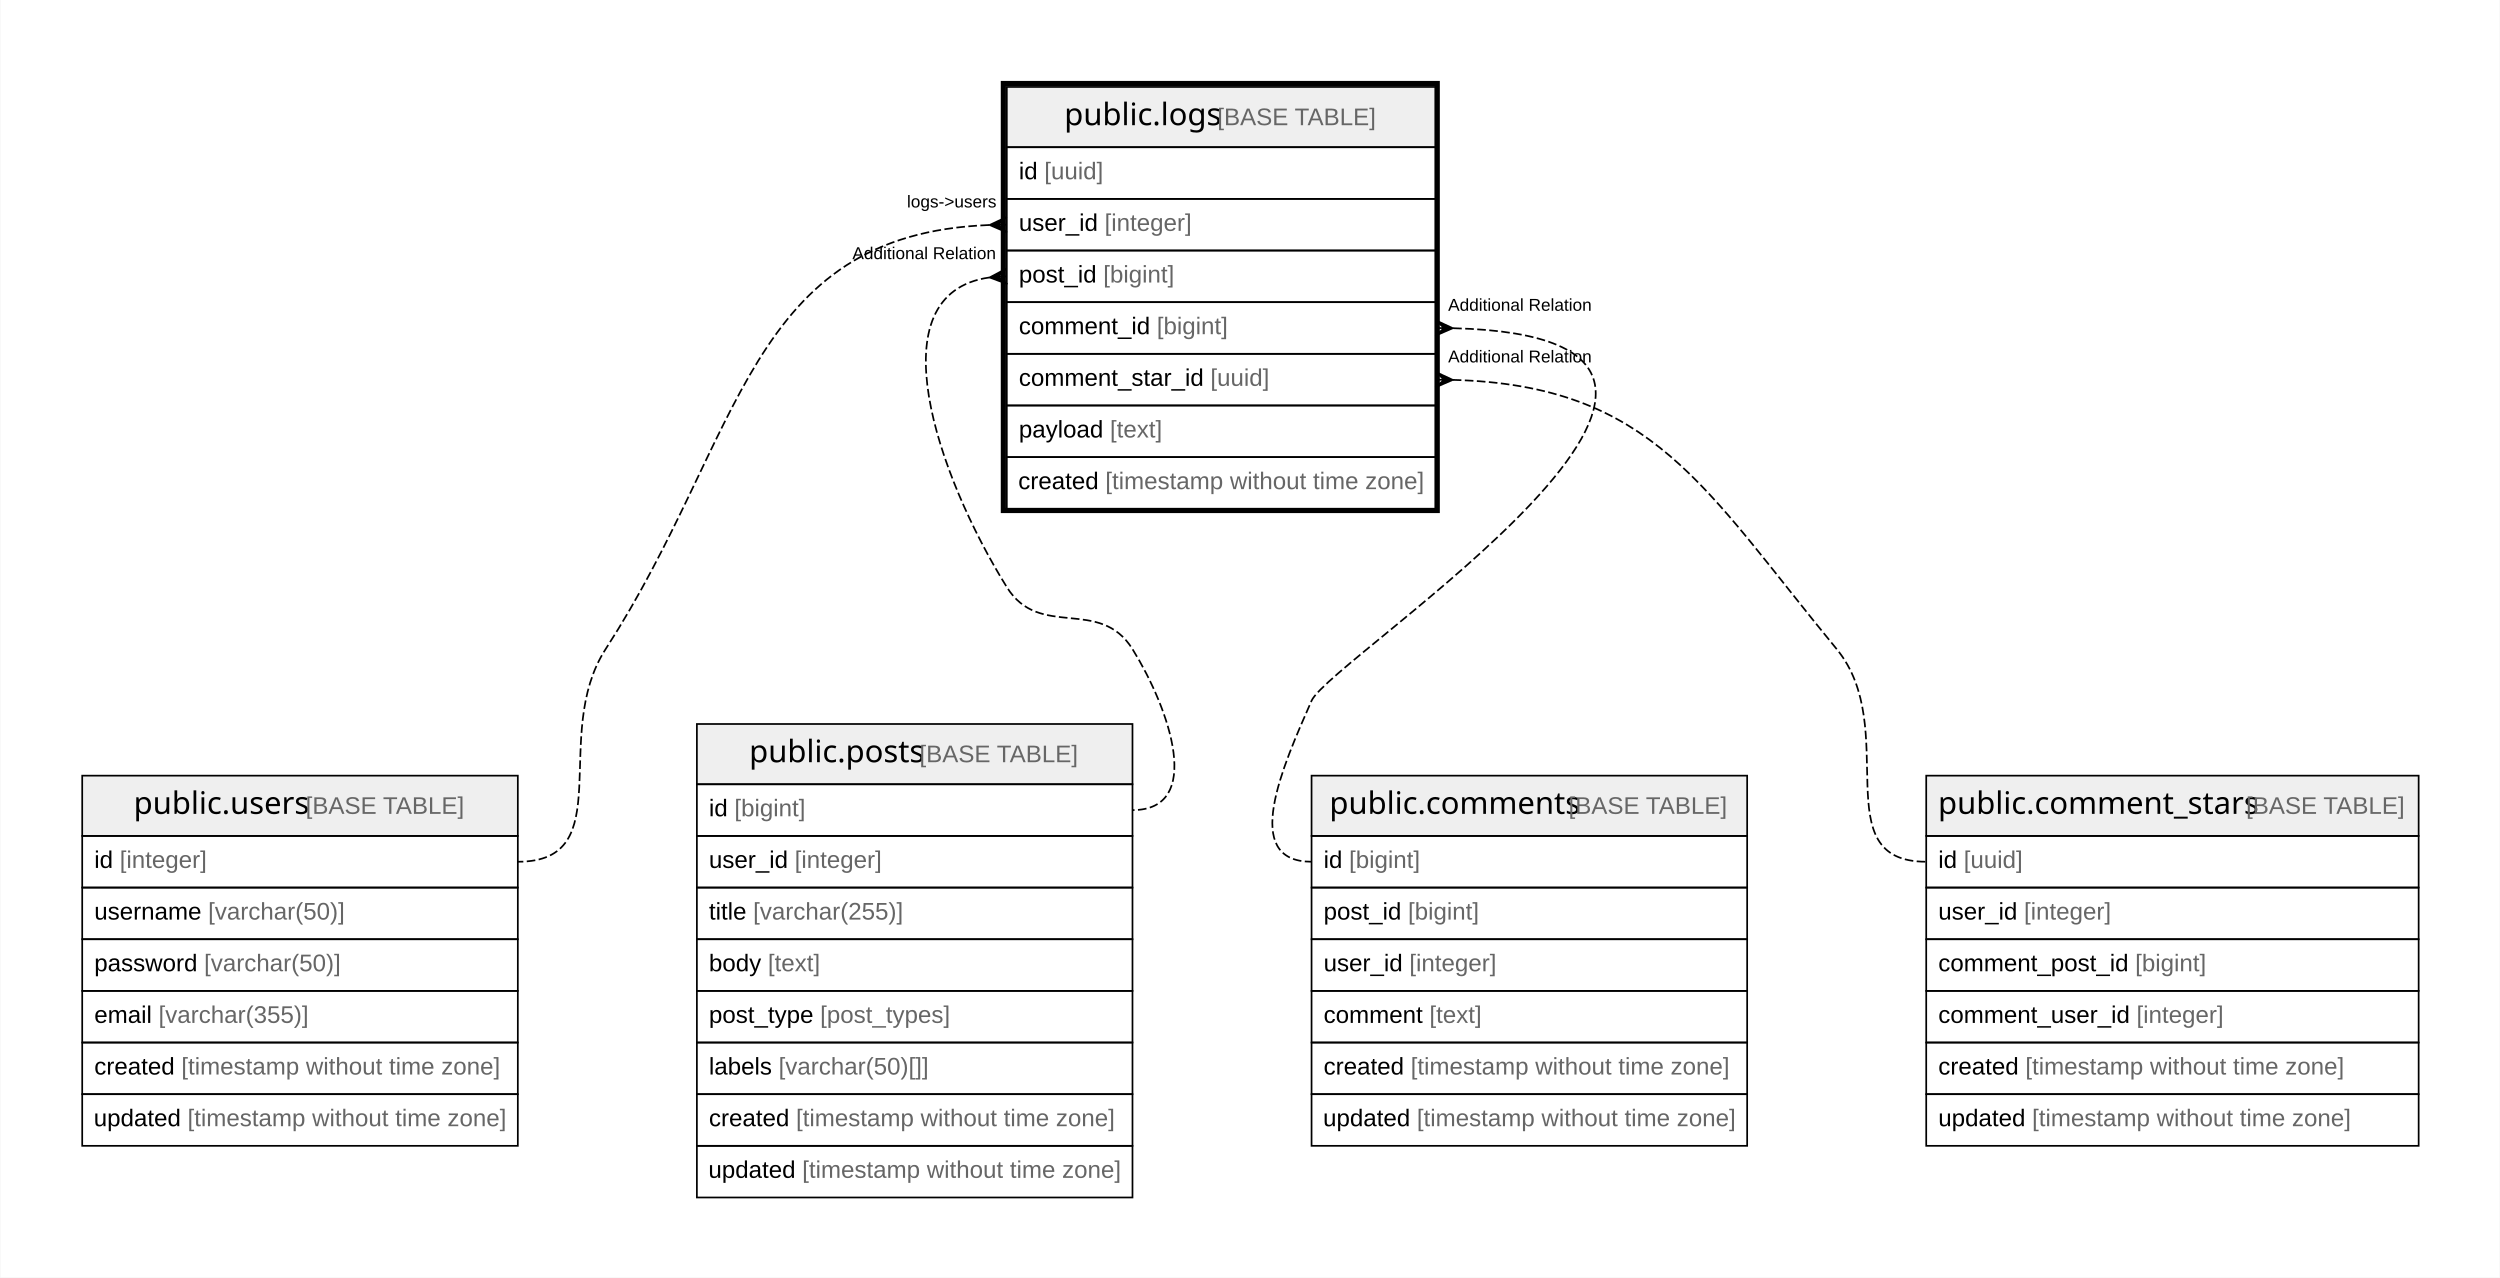
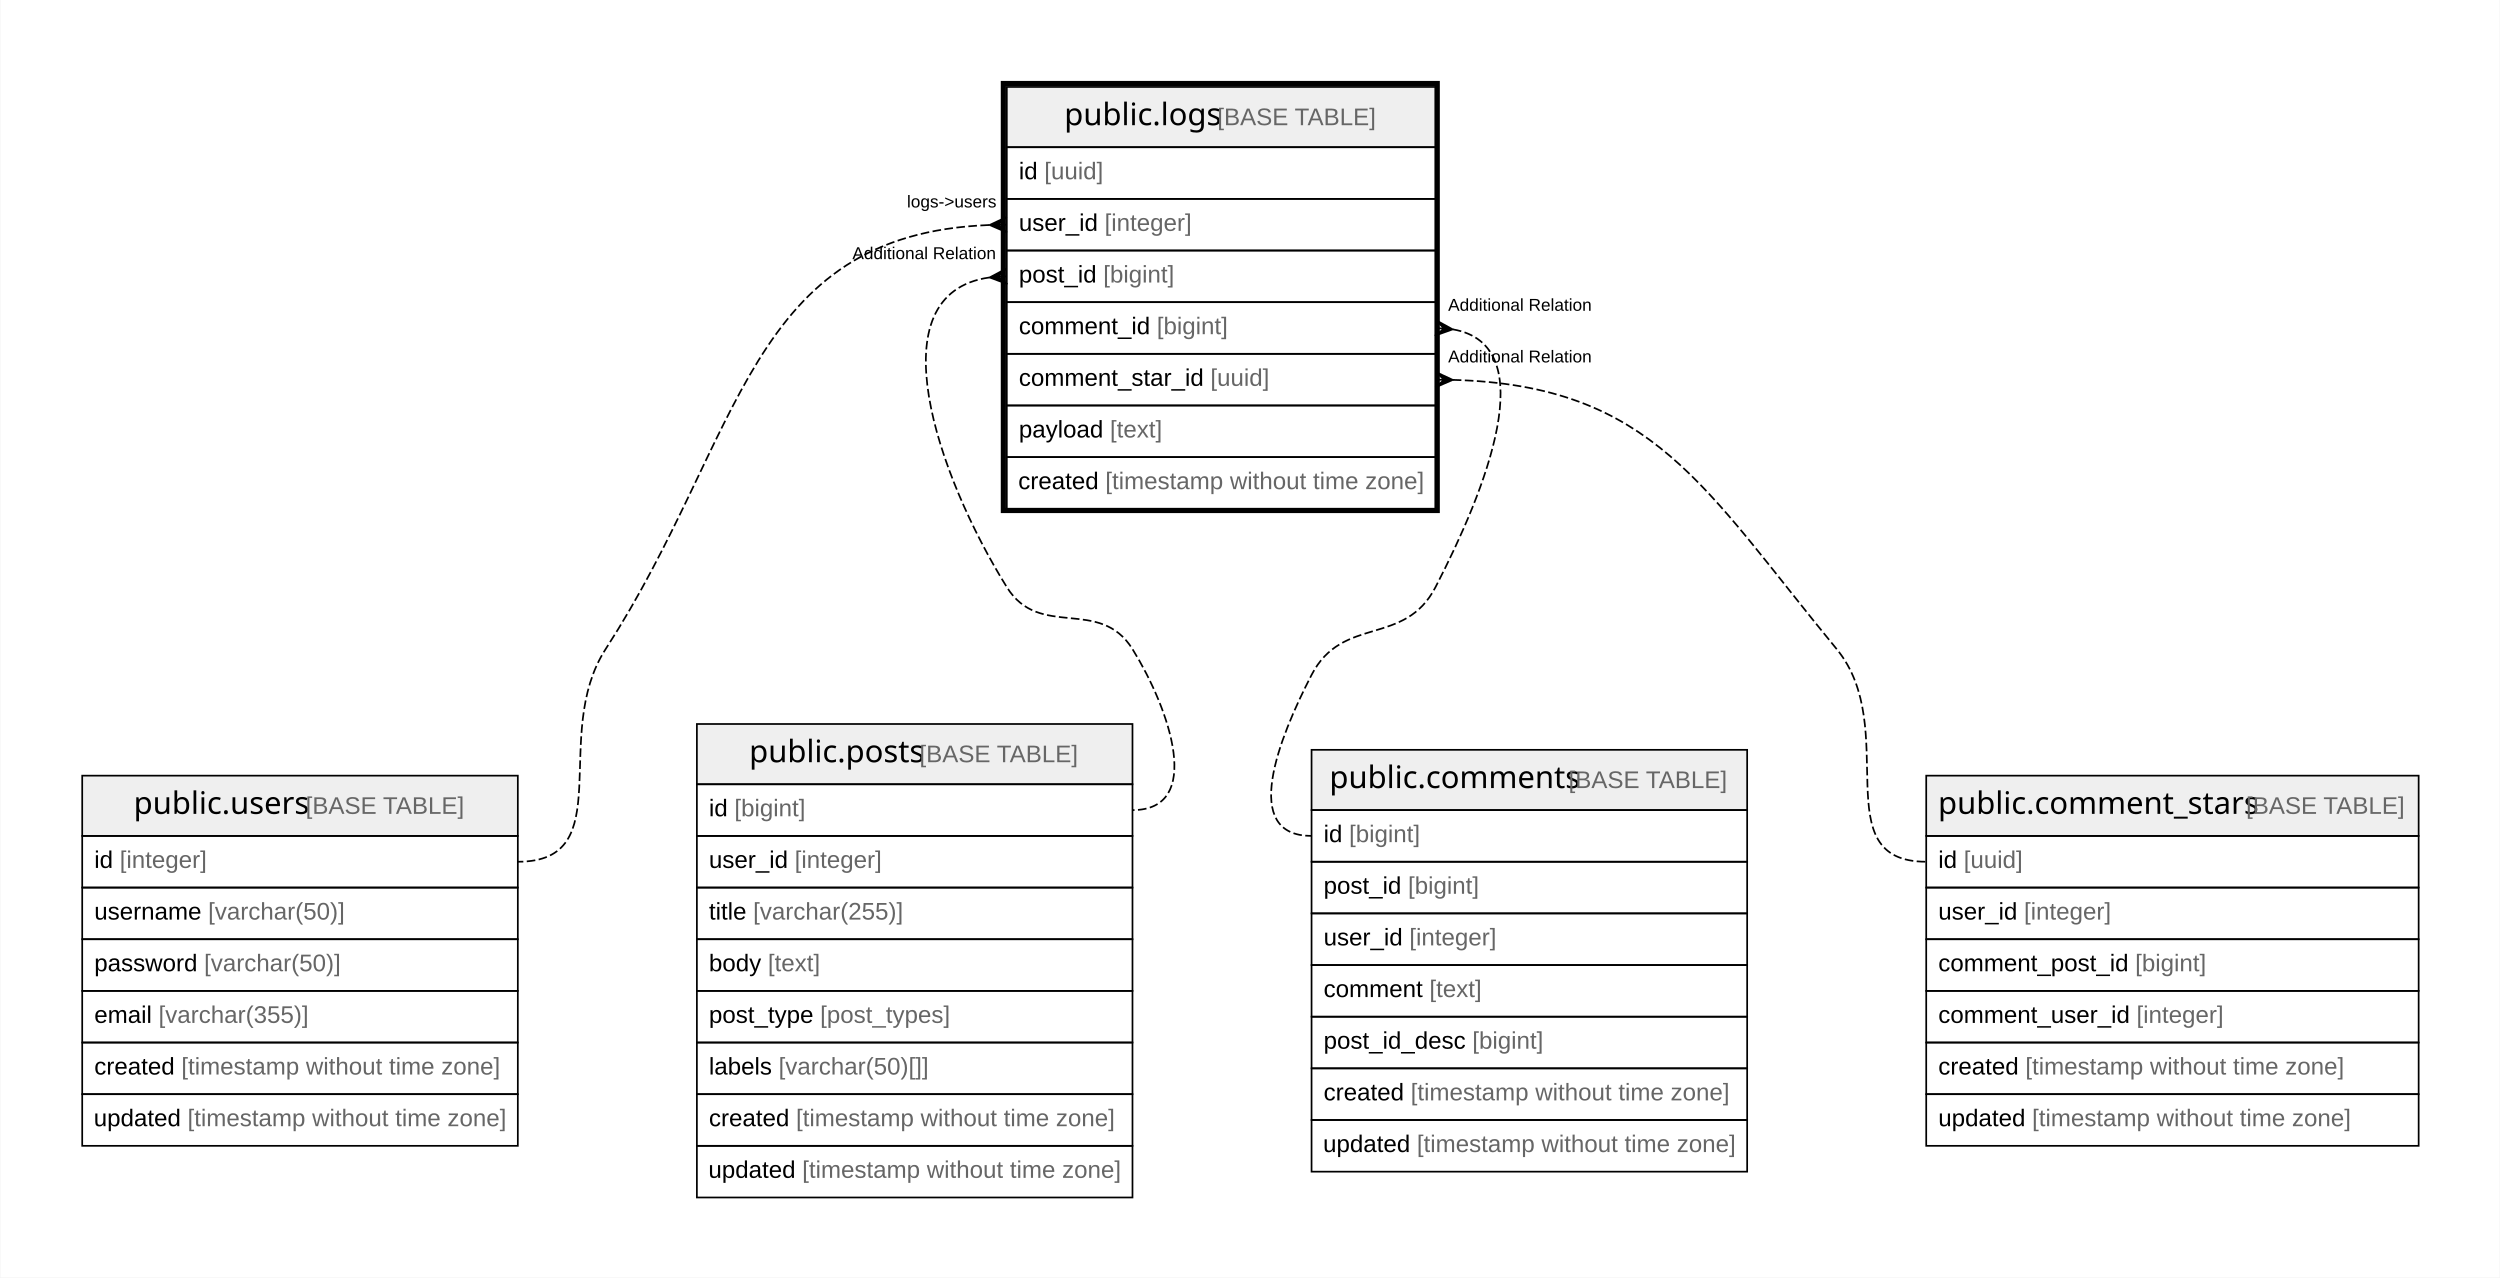
<svg xmlns="http://www.w3.org/2000/svg" width="1452pt" height="742pt" viewBox="0.00 0.00 1451.50 742.00">
  <g id="graph0" class="graph" transform="scale(1 1) rotate(0) translate(4 738)">
    <polygon fill="#ffffff" stroke="transparent" points="-4,4 -4,-738 1447.5,-738 1447.5,4 -4,4" />
    <g id="node1" class="node">
      <polygon fill="#efefef" stroke="transparent" points="580.5,-652.5 580.5,-687.5 829.5,-687.5 829.5,-652.5 580.5,-652.5" />
      <polygon fill="none" stroke="#000000" points="580.5,-652.5 580.5,-687.5 829.5,-687.5 829.5,-652.5 580.5,-652.5" />
      <text text-anchor="start" x="613.865" y="-665.3" font-family="Arial Bold" font-size="18.00" fill="#000000">public.logs</text>
      <text text-anchor="start" x="698.881" y="-665.3" font-family="Arial" font-size="14.00" fill="#000000"> </text>
      <text text-anchor="start" x="702.772" y="-665.3" font-family="Arial" font-size="14.00" fill="#666666">[BASE TABLE]</text>
      <polygon fill="none" stroke="#000000" points="580.5,-622.5 580.5,-652.5 829.5,-652.5 829.5,-622.5 580.5,-622.5" />
      <text text-anchor="start" x="587.5" y="-633.9" font-family="Arial" font-size="14.00" fill="#000000">id </text>
      <text text-anchor="start" x="602.28" y="-633.9" font-family="Arial" font-size="14.00" fill="#666666">[uuid]</text>
      <polygon fill="none" stroke="#000000" points="580.5,-592.5 580.5,-622.5 829.5,-622.5 829.5,-592.5 580.5,-592.5" />
      <text text-anchor="start" x="587.5" y="-603.9" font-family="Arial" font-size="14.00" fill="#000000">user_id </text>
      <text text-anchor="start" x="637.288" y="-603.9" font-family="Arial" font-size="14.00" fill="#666666">[integer]</text>
      <polygon fill="none" stroke="#000000" points="580.5,-562.5 580.5,-592.5 829.5,-592.5 829.5,-562.5 580.5,-562.5" />
      <text text-anchor="start" x="587.5" y="-573.9" font-family="Arial" font-size="14.00" fill="#000000">post_id </text>
      <text text-anchor="start" x="636.518" y="-573.9" font-family="Arial" font-size="14.00" fill="#666666">[bigint]</text>
      <polygon fill="none" stroke="#000000" points="580.5,-532.5 580.5,-562.5 829.5,-562.5 829.5,-532.5 580.5,-532.5" />
      <text text-anchor="start" x="587.5" y="-543.9" font-family="Arial" font-size="14.00" fill="#000000">comment_id </text>
      <text text-anchor="start" x="667.622" y="-543.9" font-family="Arial" font-size="14.00" fill="#666666">[bigint]</text>
      <polygon fill="none" stroke="#000000" points="580.5,-502.5 580.5,-532.5 829.5,-532.5 829.5,-502.5 580.5,-502.5" />
      <text text-anchor="start" x="587.5" y="-513.9" font-family="Arial" font-size="14.00" fill="#000000">comment_star_id </text>
      <text text-anchor="start" x="698.738" y="-513.9" font-family="Arial" font-size="14.00" fill="#666666">[uuid]</text>
      <polygon fill="none" stroke="#000000" points="580.5,-472.5 580.5,-502.5 829.5,-502.5 829.5,-472.5 580.5,-472.5" />
      <text text-anchor="start" x="587.5" y="-483.9" font-family="Arial" font-size="14.00" fill="#000000">payload </text>
      <text text-anchor="start" x="640.41" y="-483.9" font-family="Arial" font-size="14.00" fill="#666666">[text]</text>
      <polygon fill="none" stroke="#000000" points="580.5,-442.5 580.5,-472.5 829.5,-472.5 829.5,-442.5 580.5,-442.5" />
      <text text-anchor="start" x="587.144" y="-453.9" font-family="Arial" font-size="14.00" fill="#000000">created </text>
      <text text-anchor="start" x="637.716" y="-453.9" font-family="Arial" font-size="14.00" fill="#666666">[timestamp without time zone]</text>
      <polygon fill="none" stroke="#000000" stroke-width="3" points="578.5,-441.5 578.5,-689.5 830.5,-689.5 830.5,-441.5 578.5,-441.5" />
    </g>
    <g id="node2" class="node">
      <polygon fill="#efefef" stroke="transparent" points="43.5,-252.5 43.5,-287.5 296.5,-287.5 296.5,-252.5 43.5,-252.5" />
      <polygon fill="none" stroke="#000000" points="43.5,-252.5 43.5,-287.5 296.5,-287.5 296.5,-252.5 43.5,-252.5" />
      <text text-anchor="start" x="73.366" y="-265.3" font-family="Arial Bold" font-size="18.00" fill="#000000">public.users</text>
      <text text-anchor="start" x="169.38" y="-265.3" font-family="Arial" font-size="14.00" fill="#000000"> </text>
      <text text-anchor="start" x="173.271" y="-265.3" font-family="Arial" font-size="14.00" fill="#666666">[BASE TABLE]</text>
      <polygon fill="none" stroke="#000000" points="43.5,-222.5 43.5,-252.5 296.5,-252.5 296.5,-222.5 43.5,-222.5" />
      <text text-anchor="start" x="50.5" y="-233.9" font-family="Arial" font-size="14.00" fill="#000000">id </text>
      <text text-anchor="start" x="65.28" y="-233.9" font-family="Arial" font-size="14.00" fill="#666666">[integer]</text>
      <polygon fill="none" stroke="#000000" points="43.5,-192.5 43.5,-222.5 296.5,-222.5 296.5,-192.5 43.5,-192.5" />
      <text text-anchor="start" x="50.5" y="-203.9" font-family="Arial" font-size="14.00" fill="#000000">username </text>
      <text text-anchor="start" x="116.625" y="-203.9" font-family="Arial" font-size="14.00" fill="#666666">[varchar(50)]</text>
      <polygon fill="none" stroke="#000000" points="43.5,-162.5 43.5,-192.5 296.5,-192.5 296.5,-162.5 43.5,-162.5" />
      <text text-anchor="start" x="50.5" y="-173.9" font-family="Arial" font-size="14.00" fill="#000000">password </text>
      <text text-anchor="start" x="114.288" y="-173.9" font-family="Arial" font-size="14.00" fill="#666666">[varchar(50)]</text>
      <polygon fill="none" stroke="#000000" points="43.5,-132.5 43.5,-162.5 296.5,-162.5 296.5,-132.5 43.5,-132.5" />
      <text text-anchor="start" x="50.5" y="-143.9" font-family="Arial" font-size="14.00" fill="#000000">email </text>
      <text text-anchor="start" x="87.83" y="-143.9" font-family="Arial" font-size="14.00" fill="#666666">[varchar(355)]</text>
      <polygon fill="none" stroke="#000000" points="43.5,-102.5 43.5,-132.5 296.5,-132.5 296.5,-102.5 43.5,-102.5" />
      <text text-anchor="start" x="50.5" y="-113.9" font-family="Arial" font-size="14.00" fill="#000000">created </text>
      <text text-anchor="start" x="101.072" y="-113.9" font-family="Arial" font-size="14.00" fill="#666666">[timestamp without time zone]</text>
      <polygon fill="none" stroke="#000000" points="43.5,-72.5 43.5,-102.5 296.5,-102.5 296.5,-72.5 43.5,-72.5" />
      <text text-anchor="start" x="50.191" y="-83.9" font-family="Arial" font-size="14.00" fill="#000000">updated </text>
      <text text-anchor="start" x="104.668" y="-83.9" font-family="Arial" font-size="14.00" fill="#666666">[timestamp without time zone]</text>
    </g>
    <g id="edge1" class="edge">
      <path fill="none" stroke="#000000" stroke-dasharray="5,2" d="M570.145,-607.304C429.688,-601.874 427.493,-484.59 347.5,-361 315.232,-311.147 355.885,-237.5 296.5,-237.5" />
      <polygon fill="#000000" stroke="#000000" points="570.502,-607.311 580.415,-611.999 575.501,-607.405 580.5,-607.5 580.5,-607.5 580.5,-607.5 575.501,-607.405 580.585,-603.001 570.502,-607.311 570.502,-607.311" />
      <text text-anchor="start" x="522.524" y="-617.5" font-family="Arial" font-size="10.00" fill="#000000">logs-&gt;users</text>
    </g>
    <g id="node3" class="node">
      <polygon fill="#efefef" stroke="transparent" points="400.5,-282.5 400.5,-317.5 653.5,-317.5 653.5,-282.5 400.5,-282.5" />
      <polygon fill="none" stroke="#000000" points="400.5,-282.5 400.5,-317.5 653.5,-317.5 653.5,-282.5 400.5,-282.5" />
      <text text-anchor="start" x="430.861" y="-295.3" font-family="Arial Bold" font-size="18.00" fill="#000000">public.posts</text>
      <text text-anchor="start" x="525.885" y="-295.3" font-family="Arial" font-size="14.00" fill="#000000"> </text>
      <text text-anchor="start" x="529.776" y="-295.3" font-family="Arial" font-size="14.00" fill="#666666">[BASE TABLE]</text>
      <polygon fill="none" stroke="#000000" points="400.5,-252.5 400.5,-282.5 653.5,-282.5 653.5,-252.5 400.5,-252.5" />
      <text text-anchor="start" x="407.5" y="-263.9" font-family="Arial" font-size="14.00" fill="#000000">id </text>
      <text text-anchor="start" x="422.28" y="-263.9" font-family="Arial" font-size="14.00" fill="#666666">[bigint]</text>
      <polygon fill="none" stroke="#000000" points="400.5,-222.5 400.5,-252.5 653.5,-252.5 653.5,-222.5 400.5,-222.5" />
      <text text-anchor="start" x="407.5" y="-233.9" font-family="Arial" font-size="14.00" fill="#000000">user_id </text>
      <text text-anchor="start" x="457.288" y="-233.9" font-family="Arial" font-size="14.00" fill="#666666">[integer]</text>
      <polygon fill="none" stroke="#000000" points="400.5,-192.5 400.5,-222.5 653.5,-222.5 653.5,-192.5 400.5,-192.5" />
      <text text-anchor="start" x="407.5" y="-203.9" font-family="Arial" font-size="14.00" fill="#000000">title </text>
      <text text-anchor="start" x="433.168" y="-203.9" font-family="Arial" font-size="14.00" fill="#666666">[varchar(255)]</text>
      <polygon fill="none" stroke="#000000" points="400.5,-162.5 400.5,-192.5 653.5,-192.5 653.5,-162.5 400.5,-162.5" />
      <text text-anchor="start" x="407.5" y="-173.9" font-family="Arial" font-size="14.00" fill="#000000">body </text>
      <text text-anchor="start" x="441.738" y="-173.9" font-family="Arial" font-size="14.00" fill="#666666">[text]</text>
      <polygon fill="none" stroke="#000000" points="400.5,-132.5 400.5,-162.5 653.5,-162.5 653.5,-132.5 400.5,-132.5" />
      <text text-anchor="start" x="407.5" y="-143.9" font-family="Arial" font-size="14.00" fill="#000000">post_type </text>
      <text text-anchor="start" x="472.085" y="-143.9" font-family="Arial" font-size="14.00" fill="#666666">[post_types]</text>
      <polygon fill="none" stroke="#000000" points="400.5,-102.5 400.5,-132.5 653.5,-132.5 653.5,-102.5 400.5,-102.5" />
      <text text-anchor="start" x="407.5" y="-113.9" font-family="Arial" font-size="14.00" fill="#000000">labels </text>
      <text text-anchor="start" x="447.952" y="-113.9" font-family="Arial" font-size="14.00" fill="#666666">[varchar(50)[]]</text>
      <polygon fill="none" stroke="#000000" points="400.5,-72.5 400.5,-102.5 653.5,-102.5 653.5,-72.5 400.5,-72.5" />
      <text text-anchor="start" x="407.5" y="-83.9" font-family="Arial" font-size="14.00" fill="#000000">created </text>
      <text text-anchor="start" x="458.072" y="-83.9" font-family="Arial" font-size="14.00" fill="#666666">[timestamp without time zone]</text>
      <polygon fill="none" stroke="#000000" points="400.5,-42.5 400.5,-72.5 653.5,-72.5 653.5,-42.5 400.5,-42.5" />
      <text text-anchor="start" x="407.192" y="-53.9" font-family="Arial" font-size="14.00" fill="#000000">updated </text>
      <text text-anchor="start" x="461.668" y="-53.9" font-family="Arial" font-size="14.00" fill="#666666">[timestamp without time zone]</text>
    </g>
    <g id="edge2" class="edge">
      <path fill="none" stroke="#000000" stroke-dasharray="5,2" d="M570.393,-576.834C503.688,-567.493 540.04,-462.065 580.5,-397 599.603,-366.28 634.397,-391.72 653.5,-361 675.444,-325.711 695.056,-267.5 653.5,-267.5" />
      <polygon fill="#000000" stroke="#000000" points="570.522,-576.842 580.204,-581.99 575.511,-577.171 580.5,-577.5 580.5,-577.5 580.5,-577.5 575.511,-577.171 580.796,-573.01 570.522,-576.842 570.522,-576.842" />
      <text text-anchor="start" x="490.825" y="-587.5" font-family="Arial" font-size="10.00" fill="#000000">Additional Relation</text>
    </g>
    <g id="node4" class="node">
-       <polygon fill="#efefef" stroke="transparent" points="757.5,-252.5 757.5,-287.5 1010.5,-287.5 1010.5,-252.5 757.5,-252.5" />
-       <polygon fill="none" stroke="#000000" points="757.5,-252.5 757.5,-287.5 1010.5,-287.5 1010.5,-252.5 757.5,-252.5" />
-       <text text-anchor="start" x="767.866" y="-265.3" font-family="Arial Bold" font-size="18.00" fill="#000000">public.comments</text>
-       <text text-anchor="start" x="902.88" y="-265.3" font-family="Arial" font-size="14.00" fill="#000000"> </text>
-       <text text-anchor="start" x="906.771" y="-265.3" font-family="Arial" font-size="14.00" fill="#666666">[BASE TABLE]</text>
-       <polygon fill="none" stroke="#000000" points="757.5,-222.5 757.5,-252.5 1010.5,-252.5 1010.5,-222.5 757.5,-222.5" />
-       <text text-anchor="start" x="764.5" y="-233.9" font-family="Arial" font-size="14.00" fill="#000000">id </text>
-       <text text-anchor="start" x="779.28" y="-233.9" font-family="Arial" font-size="14.00" fill="#666666">[bigint]</text>
-       <polygon fill="none" stroke="#000000" points="757.5,-192.5 757.5,-222.5 1010.5,-222.5 1010.5,-192.5 757.5,-192.5" />
-       <text text-anchor="start" x="764.5" y="-203.9" font-family="Arial" font-size="14.00" fill="#000000">post_id </text>
-       <text text-anchor="start" x="813.518" y="-203.9" font-family="Arial" font-size="14.00" fill="#666666">[bigint]</text>
-       <polygon fill="none" stroke="#000000" points="757.5,-162.5 757.5,-192.5 1010.5,-192.5 1010.5,-162.5 757.5,-162.5" />
-       <text text-anchor="start" x="764.5" y="-173.9" font-family="Arial" font-size="14.00" fill="#000000">user_id </text>
-       <text text-anchor="start" x="814.288" y="-173.9" font-family="Arial" font-size="14.00" fill="#666666">[integer]</text>
-       <polygon fill="none" stroke="#000000" points="757.5,-132.5 757.5,-162.5 1010.5,-162.5 1010.5,-132.5 757.5,-132.5" />
-       <text text-anchor="start" x="764.5" y="-143.9" font-family="Arial" font-size="14.00" fill="#000000">comment </text>
-       <text text-anchor="start" x="825.95" y="-143.9" font-family="Arial" font-size="14.00" fill="#666666">[text]</text>
-       <polygon fill="none" stroke="#000000" points="757.5,-102.5 757.5,-132.5 1010.5,-132.5 1010.5,-102.5 757.5,-102.5" />
-       <text text-anchor="start" x="764.5" y="-113.9" font-family="Arial" font-size="14.00" fill="#000000">created </text>
-       <text text-anchor="start" x="815.072" y="-113.9" font-family="Arial" font-size="14.00" fill="#666666">[timestamp without time zone]</text>
-       <polygon fill="none" stroke="#000000" points="757.5,-72.5 757.5,-102.5 1010.5,-102.5 1010.5,-72.5 757.5,-72.5" />
-       <text text-anchor="start" x="764.192" y="-83.9" font-family="Arial" font-size="14.00" fill="#000000">updated </text>
-       <text text-anchor="start" x="818.668" y="-83.9" font-family="Arial" font-size="14.00" fill="#666666">[timestamp without time zone]</text>
+       <polygon fill="#efefef" stroke="transparent" points="757.5,-267.5 757.5,-302.5 1010.5,-302.5 1010.5,-267.5 757.5,-267.5" />
+       <polygon fill="none" stroke="#000000" points="757.5,-267.5 757.5,-302.5 1010.5,-302.5 1010.5,-267.5 757.5,-267.5" />
+       <text text-anchor="start" x="767.866" y="-280.3" font-family="Arial Bold" font-size="18.00" fill="#000000">public.comments</text>
+       <text text-anchor="start" x="902.88" y="-280.3" font-family="Arial" font-size="14.00" fill="#000000"> </text>
+       <text text-anchor="start" x="906.771" y="-280.3" font-family="Arial" font-size="14.00" fill="#666666">[BASE TABLE]</text>
+       <polygon fill="none" stroke="#000000" points="757.5,-237.5 757.5,-267.5 1010.5,-267.5 1010.5,-237.5 757.5,-237.5" />
+       <text text-anchor="start" x="764.5" y="-248.9" font-family="Arial" font-size="14.00" fill="#000000">id </text>
+       <text text-anchor="start" x="779.28" y="-248.9" font-family="Arial" font-size="14.00" fill="#666666">[bigint]</text>
+       <polygon fill="none" stroke="#000000" points="757.5,-207.5 757.5,-237.5 1010.5,-237.5 1010.5,-207.5 757.5,-207.5" />
+       <text text-anchor="start" x="764.5" y="-218.9" font-family="Arial" font-size="14.00" fill="#000000">post_id </text>
+       <text text-anchor="start" x="813.518" y="-218.9" font-family="Arial" font-size="14.00" fill="#666666">[bigint]</text>
+       <polygon fill="none" stroke="#000000" points="757.5,-177.5 757.5,-207.5 1010.5,-207.5 1010.5,-177.5 757.5,-177.5" />
+       <text text-anchor="start" x="764.5" y="-188.9" font-family="Arial" font-size="14.00" fill="#000000">user_id </text>
+       <text text-anchor="start" x="814.288" y="-188.9" font-family="Arial" font-size="14.00" fill="#666666">[integer]</text>
+       <polygon fill="none" stroke="#000000" points="757.5,-147.5 757.5,-177.5 1010.5,-177.5 1010.5,-147.5 757.5,-147.5" />
+       <text text-anchor="start" x="764.5" y="-158.9" font-family="Arial" font-size="14.00" fill="#000000">comment </text>
+       <text text-anchor="start" x="825.95" y="-158.9" font-family="Arial" font-size="14.00" fill="#666666">[text]</text>
+       <polygon fill="none" stroke="#000000" points="757.5,-117.5 757.5,-147.5 1010.5,-147.5 1010.5,-117.5 757.5,-117.5" />
+       <text text-anchor="start" x="764.5" y="-128.9" font-family="Arial" font-size="14.00" fill="#000000">post_id_desc </text>
+       <text text-anchor="start" x="850.866" y="-128.9" font-family="Arial" font-size="14.00" fill="#666666">[bigint]</text>
+       <polygon fill="none" stroke="#000000" points="757.5,-87.5 757.5,-117.5 1010.5,-117.5 1010.5,-87.5 757.5,-87.5" />
+       <text text-anchor="start" x="764.5" y="-98.9" font-family="Arial" font-size="14.00" fill="#000000">created </text>
+       <text text-anchor="start" x="815.072" y="-98.9" font-family="Arial" font-size="14.00" fill="#666666">[timestamp without time zone]</text>
+       <polygon fill="none" stroke="#000000" points="757.5,-57.5 757.5,-87.5 1010.5,-87.5 1010.5,-57.5 757.5,-57.5" />
+       <text text-anchor="start" x="764.192" y="-68.9" font-family="Arial" font-size="14.00" fill="#000000">updated </text>
+       <text text-anchor="start" x="818.668" y="-68.9" font-family="Arial" font-size="14.00" fill="#666666">[timestamp without time zone]</text>
    </g>
    <g id="edge3" class="edge">
-       <path fill="none" stroke="#000000" stroke-dasharray="5,2" d="M839.743,-547.378C1061.7,-541.931 768.425,-355.836 757.5,-331 740.767,-292.962 715.944,-237.5 757.5,-237.5" />
-       <polygon fill="#000000" stroke="#000000" points="839.499,-547.381 829.446,-543 834.5,-547.44 829.5,-547.5 829.5,-547.5 829.5,-547.5 834.5,-547.44 829.554,-552 839.499,-547.381 839.499,-547.381" />
+       <path fill="none" stroke="#000000" stroke-dasharray="5,2" d="M839.567,-546.703C892.45,-537.632 858.544,-453.166 829.5,-397 811.487,-362.167 775.513,-380.833 757.5,-346 738.412,-309.088 715.944,-252.5 757.5,-252.5" />
+       <polygon fill="#000000" stroke="#000000" points="839.469,-546.711 829.145,-543.014 834.484,-547.105 829.5,-547.5 829.5,-547.5 829.5,-547.5 834.484,-547.105 829.855,-551.986 839.469,-546.711 839.469,-546.711" />
      <text text-anchor="start" x="836.824" y="-557.5" font-family="Arial" font-size="10.00" fill="#000000">Additional Relation</text>
    </g>
    <g id="node5" class="node">
      <polygon fill="#efefef" stroke="transparent" points="1114.5,-252.5 1114.5,-287.5 1400.5,-287.5 1400.5,-252.5 1114.5,-252.5" />
      <polygon fill="none" stroke="#000000" points="1114.5,-252.5 1114.5,-287.5 1400.5,-287.5 1400.5,-252.5 1114.5,-252.5" />
      <text text-anchor="start" x="1121.362" y="-265.3" font-family="Arial Bold" font-size="18.00" fill="#000000">public.comment_stars</text>
      <text text-anchor="start" x="1296.384" y="-265.3" font-family="Arial" font-size="14.00" fill="#000000"> </text>
      <text text-anchor="start" x="1300.274" y="-265.3" font-family="Arial" font-size="14.00" fill="#666666">[BASE TABLE]</text>
      <polygon fill="none" stroke="#000000" points="1114.5,-222.5 1114.5,-252.5 1400.5,-252.5 1400.5,-222.5 1114.5,-222.5" />
      <text text-anchor="start" x="1121.5" y="-233.9" font-family="Arial" font-size="14.00" fill="#000000">id </text>
      <text text-anchor="start" x="1136.28" y="-233.9" font-family="Arial" font-size="14.00" fill="#666666">[uuid]</text>
      <polygon fill="none" stroke="#000000" points="1114.5,-192.5 1114.5,-222.5 1400.5,-222.5 1400.5,-192.5 1114.5,-192.5" />
      <text text-anchor="start" x="1121.5" y="-203.9" font-family="Arial" font-size="14.00" fill="#000000">user_id </text>
      <text text-anchor="start" x="1171.288" y="-203.9" font-family="Arial" font-size="14.00" fill="#666666">[integer]</text>
      <polygon fill="none" stroke="#000000" points="1114.5,-162.5 1114.5,-192.5 1400.5,-192.5 1400.5,-162.5 1114.5,-162.5" />
      <text text-anchor="start" x="1121.5" y="-173.9" font-family="Arial" font-size="14.00" fill="#000000">comment_post_id </text>
      <text text-anchor="start" x="1235.86" y="-173.9" font-family="Arial" font-size="14.00" fill="#666666">[bigint]</text>
      <polygon fill="none" stroke="#000000" points="1114.5,-132.5 1114.5,-162.5 1400.5,-162.5 1400.5,-132.5 1114.5,-132.5" />
      <text text-anchor="start" x="1121.5" y="-143.9" font-family="Arial" font-size="14.00" fill="#000000">comment_user_id </text>
      <text text-anchor="start" x="1236.63" y="-143.9" font-family="Arial" font-size="14.00" fill="#666666">[integer]</text>
      <polygon fill="none" stroke="#000000" points="1114.5,-102.5 1114.5,-132.5 1400.5,-132.5 1400.5,-102.5 1114.5,-102.5" />
      <text text-anchor="start" x="1121.5" y="-113.9" font-family="Arial" font-size="14.00" fill="#000000">created </text>
      <text text-anchor="start" x="1172.072" y="-113.9" font-family="Arial" font-size="14.00" fill="#666666">[timestamp without time zone]</text>
      <polygon fill="none" stroke="#000000" points="1114.5,-72.5 1114.5,-102.5 1400.5,-102.5 1400.5,-72.5 1114.5,-72.5" />
      <text text-anchor="start" x="1121.5" y="-83.9" font-family="Arial" font-size="14.00" fill="#000000">updated </text>
      <text text-anchor="start" x="1175.977" y="-83.9" font-family="Arial" font-size="14.00" fill="#666666">[timestamp without time zone]</text>
    </g>
    <g id="edge4" class="edge">
      <path fill="none" stroke="#000000" stroke-dasharray="5,2" d="M839.521,-517.365C955.867,-514.181 985.366,-454.662 1062.5,-361 1100.36,-315.027 1054.944,-237.5 1114.5,-237.5" />
      <polygon fill="#000000" stroke="#000000" points="839.499,-517.366 829.439,-513 834.5,-517.433 829.5,-517.5 829.5,-517.5 829.5,-517.5 834.5,-517.433 829.561,-522 839.499,-517.366 839.499,-517.366" />
      <text text-anchor="start" x="836.824" y="-527.5" font-family="Arial" font-size="10.00" fill="#000000">Additional Relation</text>
    </g>
  </g>
</svg>
